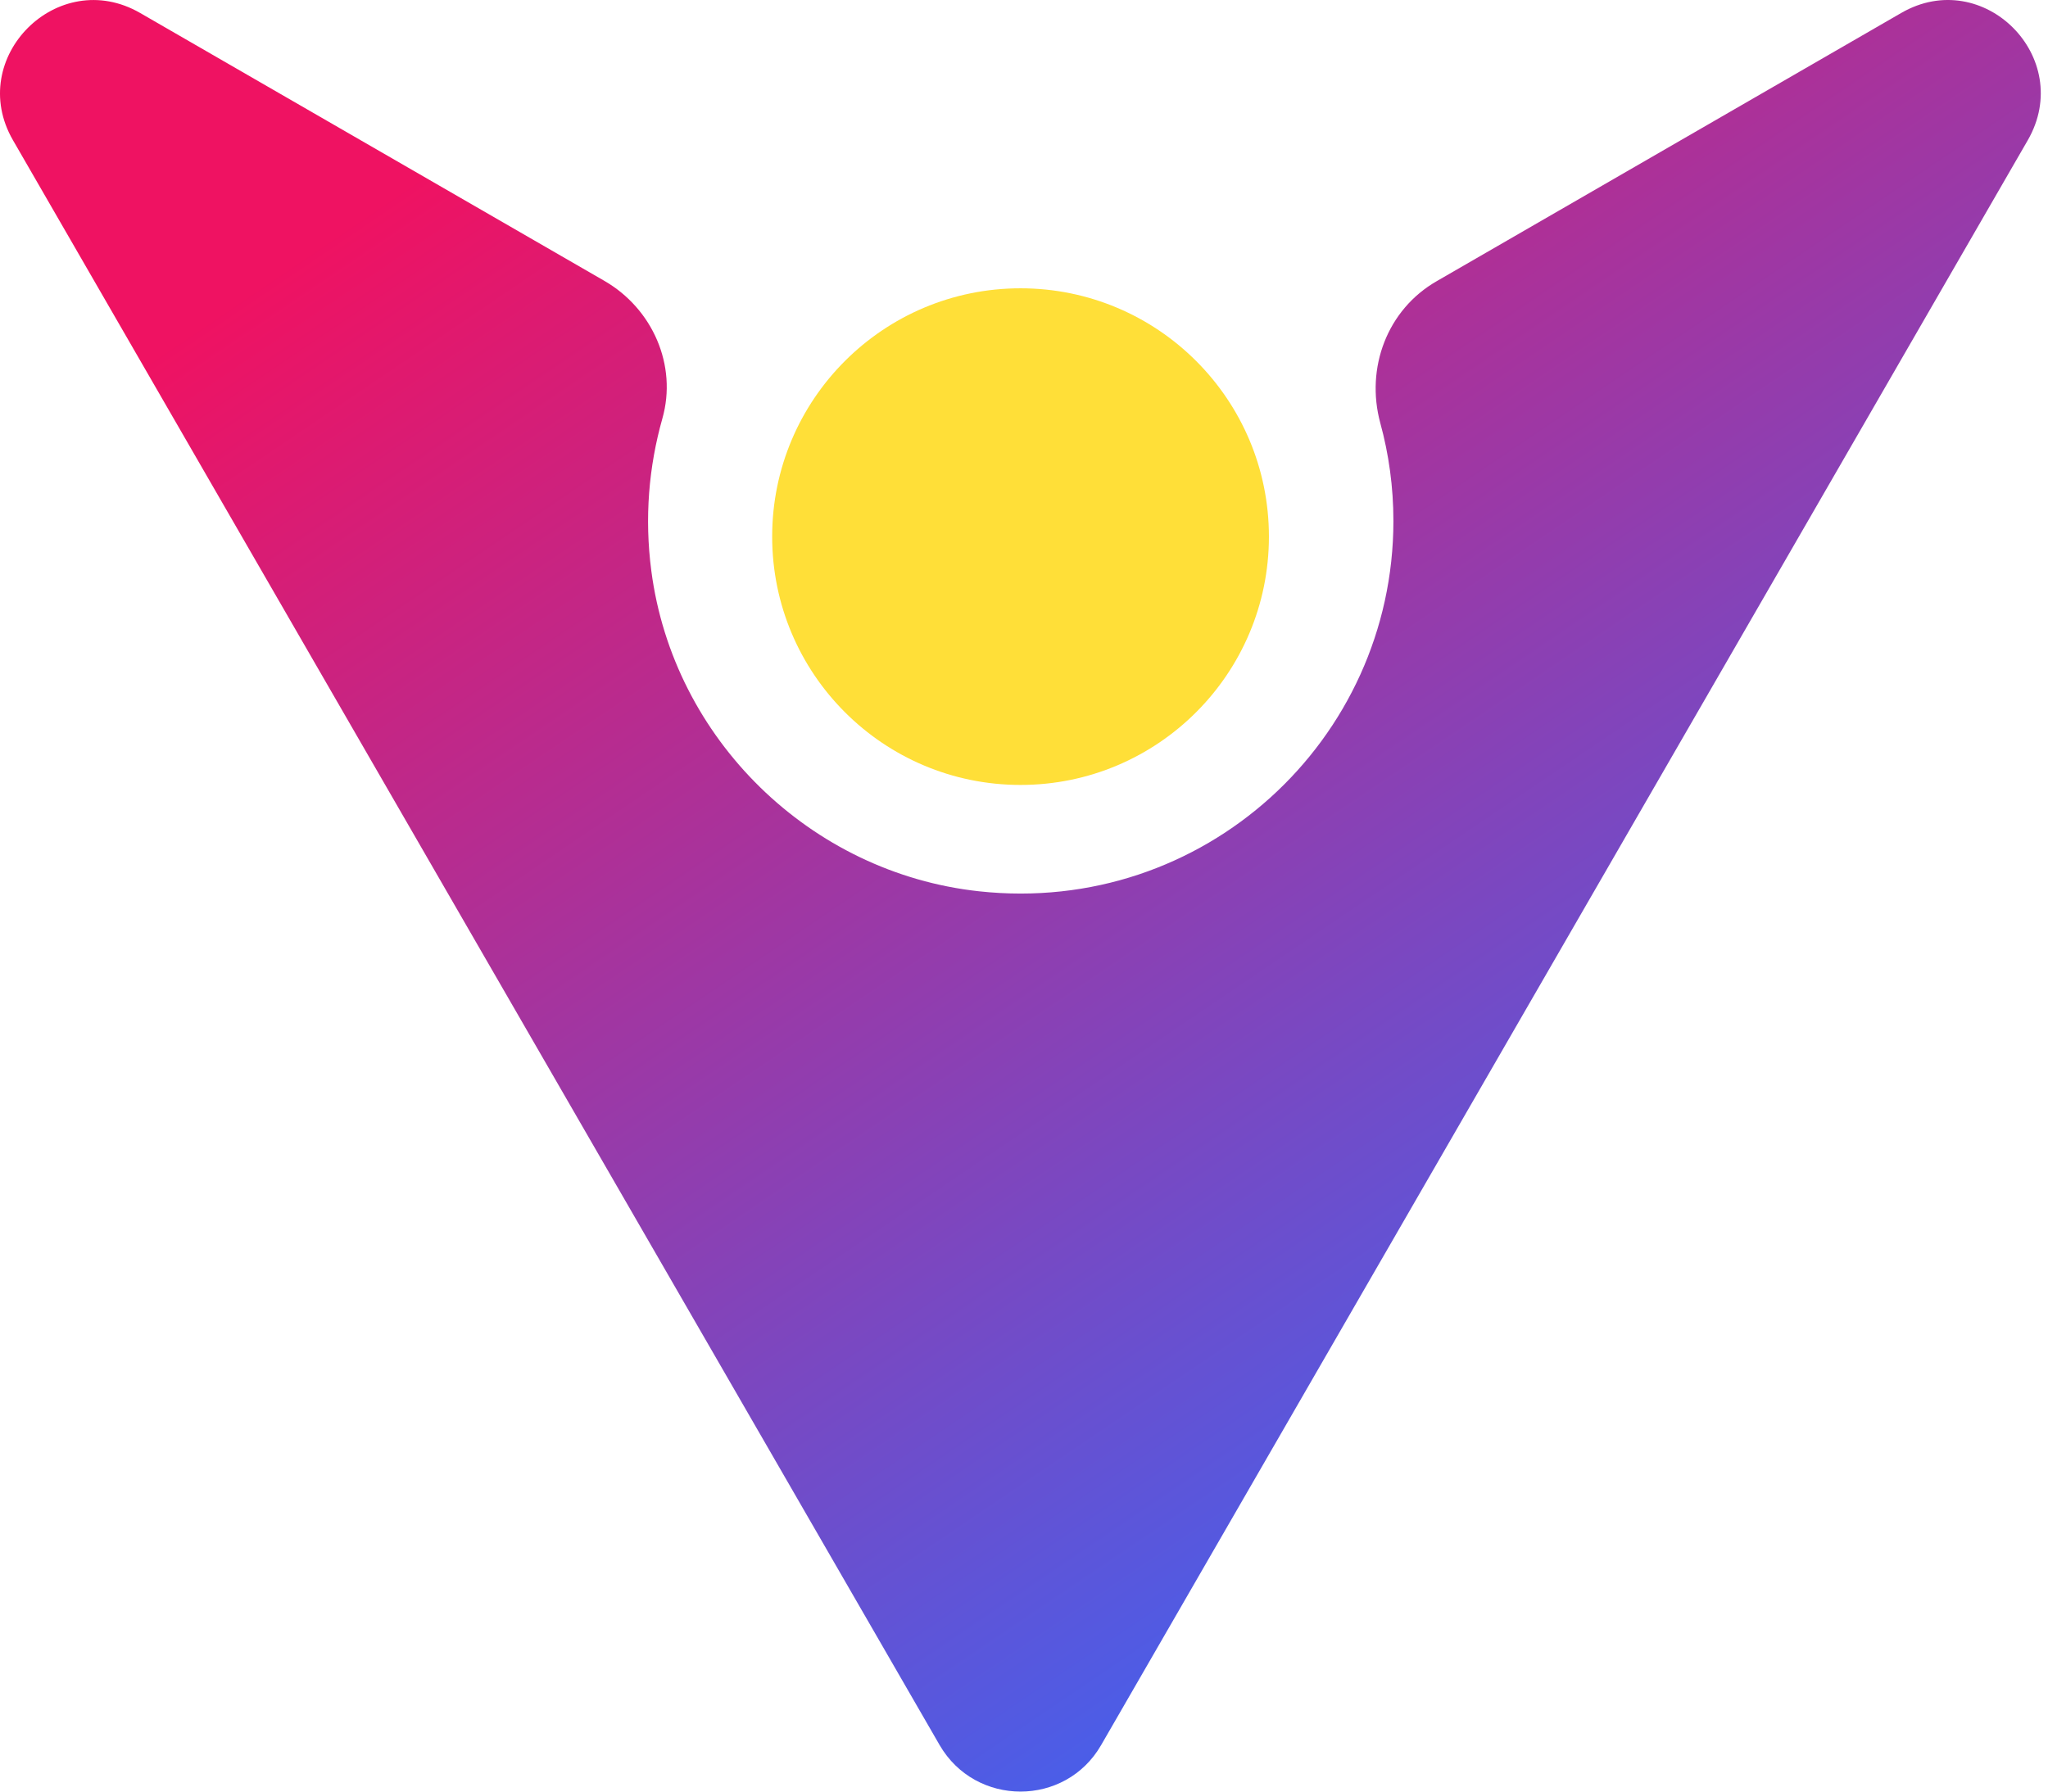
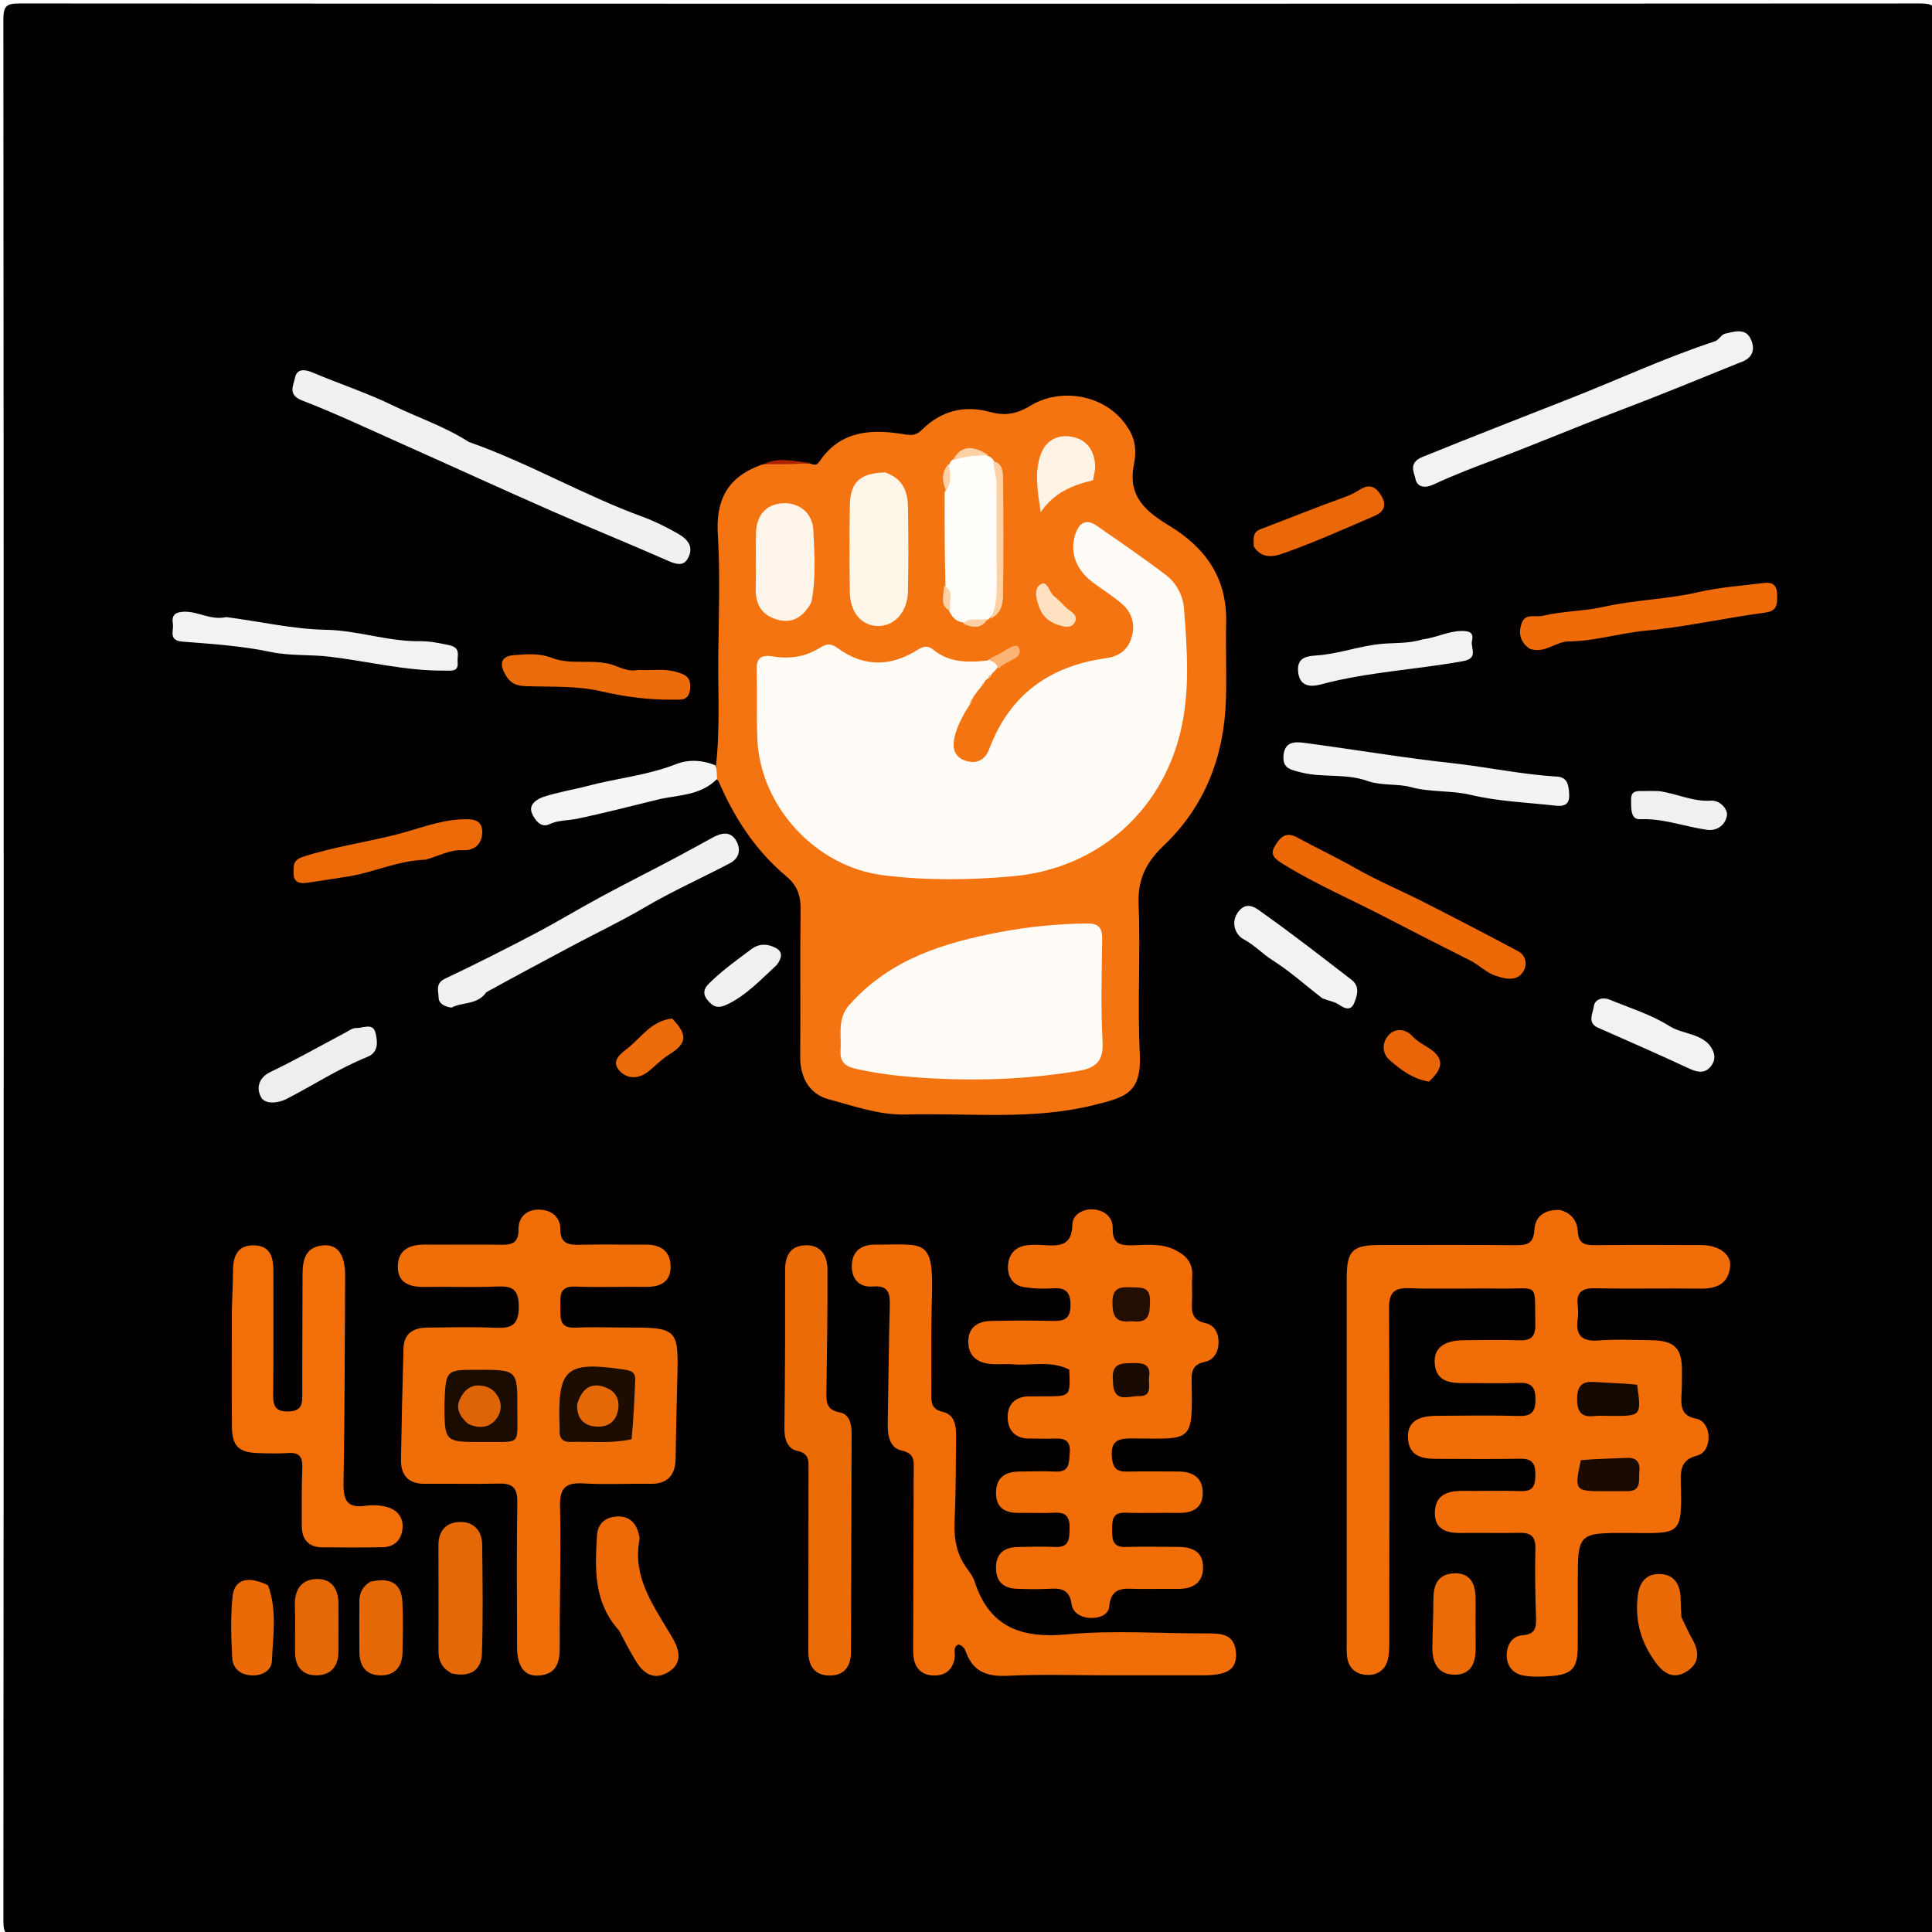
- <svg xmlns="http://www.w3.org/2000/svg" width="56" height="49" viewBox="0 0 56 49" fill="none">
-   <path d="M27.905 21.468C31.656 21.468 34.697 18.427 34.697 14.676C34.697 10.925 31.656 7.885 27.905 7.885C24.154 7.885 21.114 10.925 21.114 14.676C21.114 18.427 24.154 21.468 27.905 21.468Z" fill="#FFD600" fill-opacity="0.78" />
-   <path d="M55.447 3.835L30.108 47.73C29.132 49.423 26.679 49.423 25.694 47.73L0.355 3.835C-0.946 1.583 1.582 -0.946 3.834 0.356L16.525 7.681C17.843 8.441 18.527 9.993 18.11 11.453C17.743 12.754 17.618 14.156 17.81 15.616C18.41 20.213 22.157 23.876 26.77 24.377C32.911 25.044 38.101 20.247 38.101 14.248C38.101 13.322 37.976 12.421 37.742 11.569C37.333 10.059 37.934 8.466 39.285 7.69L51.984 0.356C54.228 -0.946 56.748 1.574 55.447 3.835Z" fill="url(#paint0_linear_106_6)" />
-   <defs>
-     <linearGradient id="paint0_linear_106_6" x1="13.349" y1="3.527" x2="40.465" y2="43.575" gradientUnits="userSpaceOnUse">
-       <stop stop-color="#EF1262" />
-       <stop offset="1" stop-color="#4361EE" />
-     </linearGradient>
-   </defs>
+ <svg xmlns="http://www.w3.org/2000/svg" version="1.1" id="Layer_1" x="0px" y="0px" width="100%" viewBox="0 0 512 512" enable-background="new 0 0 512 512" xml:space="preserve">
+   <path fill="#020100" opacity="1" stroke="none" d=" M283,513   C190.023,513 97.545,512.979 5.068,513.085   C1.793,513.089 0.895,512.633 0.897,509.07   C1.015,341.111 1.017,173.152 0.892,5.193   C0.889,1.432 1.853,0.914 5.305,0.916   C173.098,1.012 340.89,1.012 508.682,0.919   C512.102,0.917 513.114,1.386 513.111,5.18   C512.983,173.139 512.985,341.098 513.101,509.057   C513.104,512.595 512.245,513.093 508.944,513.088   C433.796,512.974 358.648,513 283,513  z" />
+   <path fill="#F47412" opacity="1" stroke="none" d=" M189.693,203.36   C190.881,193.238 190.248,183.416 190.358,173.606   C190.477,162.95 190.881,152.261 190.232,141.644   C189.675,132.537 192.734,126.474 201.676,123.209   C206.056,121.945 210.198,122.736 214.705,122.827   C216.355,123.646 216.81,122.807 217.425,121.932   C223.069,113.905 231.367,113.702 239.736,115.111   C241.962,115.486 242.986,115.201 244.299,113.908   C249.439,108.845 255.496,107.294 262.451,109.191   C266.234,110.223 269.329,109.792 273.051,107.529   C281.808,102.205 294.803,104.869 299.795,114.953   C301.125,117.639 301.008,120.64 300.476,123.292   C298.798,131.653 303.883,135.696 309.906,139.345   C319.541,145.183 325.223,153.287 324.943,164.993   C324.78,171.818 325.094,178.657 324.879,185.48   C324.406,200.479 319.311,213.708 308.355,224.127   C303.691,228.564 301.468,233.085 301.741,239.705   C302.281,252.843 301.4,266.043 302.058,279.169   C302.591,289.817 298.13,290.783 289.935,292.837   C273.485,296.961 256.744,294.885 240.132,295.36   C233.083,295.561 226.282,293.109 219.566,291.308   C214.543,289.961 212.008,285.576 212.063,279.95   C212.188,266.959 211.99,253.964 212.176,240.973   C212.228,237.345 211.216,234.605 208.465,232.305   C200.277,225.461 194.615,216.819 190.362,206.892   C189.058,205.923 189.017,204.845 189.693,203.36  z" />
+   <path fill="#F06D08" opacity="1" stroke="none" d=" M413.552,320.677   C416.683,321.609 417.998,323.767 418.136,326.381   C418.309,329.65 420.09,330.01 422.765,329.981   C432.096,329.88 441.429,329.921 450.761,329.954   C455.517,329.97 458.884,332.365 458.499,335.752   C457.982,340.297 454.832,341.553 450.623,341.501   C441.292,341.384 431.957,341.587 422.628,341.404   C419.116,341.335 417.702,342.569 418.111,346.034   C418.247,347.184 418.268,348.383 418.108,349.527   C417.501,353.866 419.162,355.571 423.651,355.233   C428.291,354.884 432.978,355.105 437.643,355.172   C443.788,355.261 445.768,357.288 445.737,363.304   C445.727,365.304 445.744,367.307 445.632,369.301   C445.459,372.402 445.318,375.186 449.531,375.972   C451.509,376.342 452.719,378.406 452.791,380.571   C452.868,382.902 451.921,385.21 449.672,385.782   C445.909,386.737 445.333,389.009 445.425,392.381   C445.828,407.281 445.453,406.303 431.557,406.252   C418.132,406.203 418.132,406.241 418.131,419.471   C418.131,425.137 418.17,430.803 418.117,436.468   C418.063,442.201 416.581,443.789 410.754,444.197   C408.442,444.358 406.055,444.442 403.791,444.05   C401.068,443.579 399.342,441.628 399.298,438.816   C399.255,436.077 400.643,433.575 403.432,433.368   C407.127,433.093 407.144,431.139 407.05,428.363   C406.846,422.371 406.757,416.367 406.89,410.374   C406.958,407.323 405.8,406.166 402.834,406.221   C397.67,406.317 392.502,406.19 387.337,406.255   C383.397,406.305 380.098,405.401 380.261,400.662   C380.417,396.116 383.66,395.064 387.592,395.104   C392.757,395.157 397.928,394.974 403.088,395.158   C406.411,395.277 406.87,393.57 406.889,390.831   C406.908,387.966 406.122,386.516 402.943,386.574   C395.447,386.712 387.946,386.62 380.447,386.606   C376.62,386.6 373.34,385.752 373.124,381.06   C372.944,377.13 375.344,375.254 380.636,375.207   C387.968,375.143 395.304,375.057 402.631,375.245   C405.983,375.331 406.911,374.014 406.915,370.843   C406.92,367.607 405.831,366.356 402.552,366.482   C397.56,366.672 392.555,366.516 387.556,366.53   C383.723,366.541 380.412,365.788 380.201,361.058   C380.032,357.27 382.66,355.247 387.78,355.175   C392.779,355.106 397.782,355.051 402.777,355.19   C405.772,355.273 406.93,354.152 406.876,351.107   C406.67,339.478 408.012,341.639 397.451,341.488   C389.454,341.373 381.446,341.67 373.457,341.383   C369.217,341.23 368.093,342.782 368.113,346.847   C368.254,375.842 368.192,404.839 368.177,433.835   C368.176,435.662 368.223,437.526 367.895,439.307   C367.338,442.332 365.295,444.003 362.243,443.864   C359.226,443.727 357.315,441.999 356.964,438.883   C356.835,437.729 356.896,436.552 356.895,435.386   C356.893,403.224 356.889,371.061 356.896,338.898   C356.898,331.342 358.355,329.93 365.979,329.935   C377.811,329.943 389.643,329.876 401.474,329.986   C404.502,330.014 406.424,329.765 406.632,325.895   C406.825,322.302 409.446,320.42 413.552,320.677  z" />
+   <path fill="#F06E08" opacity="1" stroke="none" d=" M164.976,351.801   C179.875,351.799 179.859,351.798 179.472,366.131   C179.288,372.959 179.164,379.788 179.037,386.617   C178.954,391.116 176.802,393.316 172.197,393.231   C166.366,393.125 160.515,393.48 154.704,393.128   C150.025,392.845 148.3,394.177 148.412,399.175   C148.692,411.663 148.284,424.165 148.332,436.661   C148.348,440.683 147.367,443.667 142.869,444.032   C139.049,444.342 137.051,441.747 137.035,436.554   C136.993,423.722 136.895,410.888 137.091,398.059   C137.149,394.283 135.816,393.061 132.186,393.163   C125.691,393.345 119.188,393.146 112.689,393.227   C108.248,393.283 106.202,391.022 106.268,386.798   C106.42,376.974 106.655,367.15 106.934,357.329   C107.048,353.318 109.624,351.85 113.252,351.82   C119.251,351.77 125.26,351.599 131.247,351.87   C135.492,352.063 137.498,351.232 137.48,346.235   C137.464,341.43 135.569,340.767 131.539,340.943   C125.219,341.219 118.875,340.931 112.545,341.046   C108.514,341.119 105.297,339.993 105.429,335.434   C105.557,331.039 108.776,329.786 112.758,329.824   C119.423,329.887 126.092,329.737 132.755,329.878   C135.735,329.941 137.45,329.362 137.407,325.838   C137.366,322.486 139.625,320.514 142.847,320.559   C145.946,320.602 148.487,322.34 148.5,325.725   C148.515,329.575 150.554,329.952 153.615,329.876   C159.445,329.731 165.28,329.867 171.113,329.831   C175.062,329.807 177.689,331.544 177.722,335.602   C177.756,339.889 174.834,341.099 170.967,341.039   C164.802,340.943 158.628,341.199 152.472,340.956   C148.301,340.791 148.43,343.291 148.519,346.119   C148.607,348.905 147.861,352.064 152.487,351.836   C156.477,351.639 160.484,351.799 164.976,351.801  z" />
+   <path fill="#F06D08" opacity="1" stroke="none" d=" M283.361,362.968   C278.417,360.452 273.387,361.982 268.48,361.556   C266.496,361.383 264.473,361.644 262.489,361.467   C258.843,361.142 256.53,359.206 256.609,355.379   C256.686,351.645 259.233,350.147 262.596,350.068   C268.09,349.94 273.591,349.93 279.085,350.061   C282.074,350.132 283.672,349.471 283.695,345.957   C283.718,342.398 282.424,341.195 279.008,341.418   C276.532,341.579 273.991,341.518 271.543,341.139   C268.443,340.659 266.973,338.405 267.139,335.403   C267.303,332.437 268.989,330.438 272.059,330.025   C273.533,329.827 275.058,329.864 276.549,329.961   C280.569,330.221 284.074,330.325 284.191,324.556   C284.247,321.846 286.964,320.341 289.686,320.502   C292.63,320.677 294.95,322.466 294.88,325.554   C294.789,329.648 296.859,330.098 300.178,330.009   C303.95,329.907 307.77,329.43 311.445,331.265   C314.477,332.78 316.162,334.752 315.939,338.246   C315.802,340.403 316.021,342.582 315.892,344.739   C315.722,347.591 315.859,349.893 319.485,350.652   C321.729,351.123 322.912,353.123 322.932,355.593   C322.954,358.26 321.71,360.411 319.265,360.918   C315.873,361.621 315.73,363.675 315.788,366.372   C316.133,382.419 315.805,381.312 300.727,381.198   C296.978,381.17 294.156,381.228 294.671,386.322   C294.962,389.194 296.07,390.045 298.707,389.986   C303.202,389.887 307.701,389.971 312.199,389.963   C316.102,389.956 318.802,391.581 318.742,395.743   C318.684,399.751 315.96,401.007 312.275,400.939   C307.613,400.852 302.943,401.058 298.286,400.882   C294.744,400.749 294.741,402.888 294.735,405.414   C294.728,407.961 294.811,410.076 298.302,409.966   C302.961,409.819 307.628,409.932 312.292,409.95   C315.838,409.963 318.723,411.087 318.82,415.155   C318.918,419.307 316.324,421.039 312.408,421.067   C308.911,421.093 305.412,421.06 301.915,421.084   C298.371,421.109 294.446,420.064 293.94,425.826   C293.747,428.015 291.096,428.933 288.745,428.764   C286.384,428.594 284.291,427.404 283.972,425.063   C283.443,421.178 281.132,420.847 278.012,421.041   C275.192,421.217 272.35,421.129 269.52,421.047   C265.946,420.943 263.934,419.144 263.947,415.451   C263.96,411.712 266.095,410.054 269.629,409.979   C272.959,409.908 276.298,409.8 279.62,409.967   C283.388,410.156 283.378,407.828 283.454,405.108   C283.534,402.227 282.72,400.71 279.533,400.886   C276.378,401.06 273.205,400.879 270.041,400.924   C266.286,400.977 263.869,399.553 263.954,395.444   C264.038,391.396 266.553,389.989 270.213,389.971   C273.378,389.956 276.549,389.831 279.706,389.985   C283.55,390.173 283.281,387.602 283.498,385.028   C283.744,382.115 282.498,381.115 279.761,381.234   C277.434,381.335 275.098,381.217 272.766,381.231   C269.028,381.253 267.1,379.033 267.039,375.678   C266.976,372.265 268.959,370.101 272.661,370.058   C274.159,370.04 275.659,370.047 277.158,370.044   C283.668,370.033 283.668,370.034 283.361,362.968  z" />
+   <path fill="#F06D08" opacity="1" stroke="none" d=" M294,443.977   C284.677,443.98 275.838,443.664 267.037,444.105   C261.688,444.373 257.925,443.093 256.007,437.857   C255.669,436.934 255.154,436.052 253.963,435.813   C252.403,436.605 253.21,438.124 253.018,439.306   C252.508,442.445 250.609,444.045 247.567,444.029   C244.529,444.013 242.565,442.359 242.118,439.268   C241.929,437.96 241.998,436.611 242.002,435.28   C242.04,420.132 242.084,404.984 242.139,389.836   C242.147,387.383 242.593,385.196 238.904,384.403   C235.883,383.754 235.199,380.534 235.256,377.487   C235.453,367.01 235.523,356.529 235.801,346.054   C235.889,342.752 235.488,340.594 231.323,340.932   C227.672,341.228 225.673,338.928 225.737,335.404   C225.801,331.906 227.881,329.958 231.484,329.85   C231.65,329.845 231.817,329.839 231.983,329.84   C245.07,329.888 247.458,327.925 246.967,343.887   C246.706,352.369 246.891,360.865 246.802,369.354   C246.778,371.666 246.864,373.474 249.799,374.144   C253.006,374.875 253.384,377.786 253.364,380.541   C253.309,388.027 253.325,395.519 252.981,402.994   C252.766,407.652 253.451,411.886 256.271,415.688   C257.059,416.75 257.885,417.884 258.284,419.118   C262.227,431.303 270.712,434.259 282.833,433.121   C294.88,431.991 307.115,432.883 319.268,432.87   C323.225,432.865 327.326,432.685 327.554,438.259   C327.722,442.382 325.271,443.963 318.971,443.973   C310.814,443.987 302.657,443.977 294,443.977  z" />
+   <path fill="#F16E08" opacity="1" stroke="none" d=" M61.445,347.071   C61.553,343.255 61.731,339.928 61.75,336.6   C61.773,332.739 63.104,329.878 67.415,330.035   C71.891,330.197 72.467,333.521 72.455,337.155   C72.419,347.985 72.528,358.817 72.393,369.646   C72.353,372.775 73.14,374.182 76.582,374.042   C79.63,373.918 80.112,372.456 80.105,369.922   C80.074,359.259 80.18,348.596 80.177,337.932   C80.176,333.941 80.852,330.411 85.72,330.029   C89.573,329.727 91.493,332.6 91.46,338.179   C91.352,356.504 91.361,374.831 91.042,393.153   C90.964,397.618 92.066,399.733 96.845,399.048   C98.623,398.793 100.561,398.865 102.3,399.296   C105.184,400.013 106.973,402.037 106.664,405.128   C106.363,408.148 104.489,409.983 101.358,410.036   C96.027,410.125 90.694,410.112 85.363,410.057   C81.628,410.019 79.976,407.842 79.969,404.298   C79.959,399.134 79.933,393.965 80.114,388.805   C80.213,385.998 79.204,384.875 76.362,385.068   C73.709,385.248 71.031,385.171 68.368,385.083   C63.249,384.913 61.5,383.216 61.459,378.051   C61.38,367.888 61.441,357.723 61.445,347.071  z" />
+   <path fill="#EB6B07" opacity="1" stroke="none" d=" M208.055,356.001   C208.057,349.18 208.066,342.859 208.06,336.538   C208.056,332.939 209.358,330.202 213.308,330.019   C217.578,329.821 219.266,332.754 219.283,336.446   C219.334,347.252 219.159,358.06 219.004,368.866   C218.966,371.512 218.992,373.638 222.477,374.279   C225.147,374.77 225.687,377.388 225.682,379.848   C225.643,399.142 225.585,418.436 225.525,437.73   C225.514,441.416 223.904,443.983 220.019,444.034   C215.889,444.087 214.205,441.513 214.215,437.545   C214.253,421.576 214.245,405.608 214.265,389.64   C214.268,387.331 214.656,385.221 211.248,384.482   C208.586,383.904 207.833,381.192 207.874,378.452   C207.983,371.135 208.001,363.818 208.055,356.001  z" />
+   <path fill="#F1F1F1" opacity="1" stroke="none" d=" M124.23,117.114   C140.281,122.769 154.697,131.275 170.349,136.969   C173.256,138.027 176.496,139.63 179.444,141.294   C182.371,142.947 183.711,144.775 182.537,147.496   C181.195,150.604 178.697,149.345 176.248,148.269   C166.231,143.87 156.085,139.765 146.071,135.359   C132.843,129.539 119.705,123.514 106.508,117.625   C97.727,113.706 89.019,109.587 80.058,106.13   C76.152,104.624 77.793,102.096 78.173,100.139   C78.65,97.689 80.674,97.802 82.841,98.719   C89.902,101.709 97.315,104.141 104.095,107.441   C110.657,110.634 117.702,112.94 124.23,117.114  z" />
+   <path fill="#F2F2F2" opacity="1" stroke="none" d=" M461.01,96.111   C450.103,100.529 439.568,104.878 428.911,108.901   C418.052,113 407.373,117.556 396.504,121.643   C390.972,123.723 385.329,125.85 379.926,128.388   C377.693,129.436 375.583,129.162 375.128,126.96   C374.748,125.124 373.117,122.645 377.08,121.043   C389.959,115.839 402.883,110.77 415.818,105.708   C428.711,100.662 441.273,94.769 454.468,90.456   C455.486,90.123 456.175,88.648 457.177,88.426   C459.513,87.908 462.46,86.881 463.863,89.642   C465.149,92.172 464.87,94.909 461.01,96.111  z" />
+   <path fill="#F1F1F1" opacity="1" stroke="none" d=" M128.881,262.946   C126.503,266.389 122.576,265.483 119.71,267.001   C119.559,267.081 116.251,266.611 116.238,264.412   C116.227,262.622 115.278,260.619 117.953,259.351   C125.92,255.576 133.796,251.597 141.604,247.501   C147.582,244.365 153.364,240.856 159.306,237.648   C165.62,234.239 172.032,231.011 178.378,227.661   C181.948,225.778 185.469,223.801 189.019,221.88   C191.267,220.664 193.626,220.251 195.089,222.778   C196.394,225.035 195.963,227.435 193.463,228.747   C185.933,232.698 178.136,236.182 170.817,240.486   C164.519,244.19 157.941,247.294 151.523,250.73   C144.072,254.72 136.606,258.683 128.881,262.946  z" />
+   <path fill="#ED6908" opacity="1" stroke="none" d=" M390.036,254.74   C382.216,250.832 374.757,247.029 367.33,243.165   C358.224,238.427 348.77,234.378 339.999,228.965   C337.964,227.709 336.482,226.567 337.744,224.427   C338.936,222.405 340.414,220.099 343.701,221.902   C348.72,224.653 353.914,227.055 358.901,229.907   C364.917,233.347 371.355,236.042 377.545,239.19   C385.832,243.404 394.088,247.683 402.287,252.066   C404.633,253.32 404.769,255.933 403.534,257.687   C401.715,260.268 398.603,259.321 396.223,258.529   C394.108,257.826 392.336,256.095 390.036,254.74  z" />
+   <path fill="#F3F3F3" opacity="1" stroke="none" d=" M362.764,207.089   C356.754,204.843 350.703,206.179 344.955,204.732   C341.993,203.986 339.785,203.677 340.163,200.05   C340.546,196.376 343.388,196.56 345.787,196.88   C358.847,198.62 371.827,200.823 384.952,202.258   C394.134,203.262 403.259,205.252 412.555,205.797   C415.415,205.965 415.701,208.022 415.848,210.405   C416.034,213.415 414.331,213.747 412.119,213.498   C404.652,212.658 397.041,212.384 389.779,210.657   C384.476,209.396 379.098,210.028 373.815,208.576   C370.5,207.665 366.67,208.264 362.764,207.089  z" />
+   <path fill="#F2F2F2" opacity="1" stroke="none" d=" M59.967,163.531   C69.089,164.73 77.724,166.74 86.395,166.902   C94.851,167.06 102.813,170.031 111.202,169.923   C113.841,169.889 116.36,170.408 118.96,170.959   C122.287,171.664 121.095,173.745 121.275,175.456   C121.557,178.136 119.562,177.702 117.932,177.721   C107.589,177.843 97.574,175.257 87.394,174.036   C82.18,173.411 76.957,173.874 71.672,172.763   C64.043,171.158 56.159,170.647 48.356,170.035   C44.521,169.734 46.099,167.149 45.813,165.346   C45.46,163.119 46.261,162.194 48.801,162.11   C52.496,161.987 55.765,164.443 59.967,163.531  z" />
+   <path fill="#EF6B0A" opacity="1" stroke="none" d=" M405.409,171.951   C402.75,170.098 402.384,167.714 403.246,165.208   C404.216,162.394 406.847,163.656 408.816,163.193   C414.206,161.923 419.75,162.004 425.195,160.779   C433.314,158.953 441.82,158.833 449.924,156.959   C455.731,155.615 461.548,155.242 467.372,154.506   C470.341,154.131 471.021,155.588 470.978,158.29   C470.938,160.81 470.567,161.985 467.553,162.382   C457.043,163.768 446.644,166.165 436.107,167.138   C429.213,167.775 422.583,169.926 415.655,169.988   C412.243,170.018 409.508,173.273 405.409,171.951  z" />
+   <path fill="#EC6B08" opacity="1" stroke="none" d=" M164.036,432.077   C157.255,424.547 157.676,415.723 158.218,406.904   C158.41,403.776 160.378,402.099 163.398,401.892   C166.469,401.682 168.404,403.305 169.208,406.248   C169.38,406.88 169.558,407.59 169.443,408.211   C167.702,417.58 172.678,424.788 177.093,432.18   C177.603,433.035 178.15,433.872 178.607,434.754   C180.217,437.856 180.613,440.892 177.227,443.046   C173.666,445.312 170.834,443.817 168.795,440.648   C167.096,438.006 165.696,435.172 164.036,432.077  z" />
+   <path fill="#E56807" opacity="1" stroke="none" d=" M119.717,443.488   C117.073,442.065 116.195,440.061 116.2,437.531   C116.217,428.218 116.237,418.906 116.192,409.593   C116.173,405.738 118.163,403.448 121.802,403.339   C125.484,403.229 127.726,405.601 127.775,409.304   C127.901,418.947 128.033,428.6 127.712,438.235   C127.562,442.714 124.524,444.528 119.717,443.488  z" />
+   <path fill="#ED6A09" opacity="1" stroke="none" d=" M112.788,227.823   C105.236,228.072 98.78,231.331 91.829,232.347   C88.276,232.867 84.738,233.491 81.18,233.963   C79.35,234.206 77.816,233.79 77.812,231.451   C77.81,229.496 77.504,227.961 80.364,227.037   C88.451,224.425 96.836,223.237 105.026,221.164   C110.802,219.702 116.388,217.353 122.448,217.128   C125.028,217.032 127.874,217.013 127.802,220.598   C127.741,223.625 125.798,225.463 122.664,225.308   C119.2,225.136 116.327,226.844 112.788,227.823  z" />
+   <path fill="#EC6B0A" opacity="1" stroke="none" d=" M169.12,177.536   C172.72,177.737 175.873,177.137 178.992,178.005   C181.354,178.663 183.218,179.224 182.892,182.502   C182.551,185.935 180.325,185.376 178.246,185.404   C171.803,185.488 165.559,184.647 159.206,183.178   C152.864,181.71 146.078,182.072 139.48,181.847   C136.772,181.754 135.182,181.174 133.721,178.406   C131.865,174.886 133.958,173.787 136.109,173.629   C139.461,173.382 142.826,173.024 146.342,174.376   C151.091,176.202 156.446,174.713 161.515,175.948   C163.84,176.514 166.044,178.149 169.12,177.536  z" />
+   <path fill="#F5F5F5" opacity="1" stroke="none" d=" M189.606,202.835   C189.984,204.046 189.992,205.053 190.015,206.438   C185.581,210.969 179.493,210.629 174.202,211.923   C167.178,213.641 160.14,215.476 153.039,216.96   C150.528,217.485 147.961,217.303 145.451,218.475   C143.253,219.502 141.597,217.077 140.947,215.468   C140.024,213.185 142.34,211.737 144.032,211.178   C147.855,209.915 151.887,209.303 155.792,208.268   C163.534,206.216 171.573,205.49 179.133,202.513   C182.235,201.291 185.883,201.288 189.606,202.835  z" />
+   <path fill="#F2F2F2" opacity="1" stroke="none" d=" M377.038,169.437   C380.774,168.961 383.862,167.222 387.394,167.212   C389.64,167.206 390.568,167.787 390.093,169.828   C389.661,171.687 391.921,174.441 387.8,175.194   C375.253,177.486 362.432,178.058 350.042,181.379   C347.622,182.028 344.509,182.137 344.043,178.239   C343.608,174.603 345.657,173.898 348.835,173.701   C354.804,173.332 360.447,171.077 366.517,170.596   C369.862,170.33 373.383,170.557 377.038,169.437  z" />
+   <path fill="#F2F2F2" opacity="1" stroke="none" d=" M350.473,264.585   C345.878,261.051 341.821,257.373 337.26,254.494   C334.554,252.786 332.417,250.41 329.495,248.863   C327.483,247.797 325.924,244.416 328.257,241.51   C330.628,238.557 333.152,240.884 334.778,242.039   C342.744,247.695 350.459,253.706 358.199,259.675   C360.416,261.384 359.704,263.826 358.856,265.838   C357.991,267.889 356.482,267.386 354.849,266.25   C353.709,265.457 352.162,265.248 350.473,264.585  z" />
+   <path fill="#EA6A07" opacity="1" stroke="none" d=" M445.587,428.557   C446.663,430.89 447.612,432.829 448.646,434.72   C450.413,437.952 450.277,440.868 446.993,442.957   C443.613,445.107 441.035,443.601 438.894,440.742   C434.945,435.468 433.234,429.643 434.009,423.019   C434.418,419.523 436.004,417.222 439.506,417.134   C443.304,417.039 445.163,419.458 445.363,423.157   C445.453,424.817 445.456,426.48 445.587,428.557  z" />
+   <path fill="#EB6809" opacity="1" stroke="none" d=" M332.258,144.816   C332.237,142.778 331.878,141.066 334.008,140.258   C341.569,137.388 349.068,134.349 356.676,131.614   C358.114,131.097 359.293,130.432 360.551,129.646   C363.048,128.089 364.797,129.133 366.183,131.587   C367.622,134.135 366.496,135.745 364.394,136.659   C356.468,140.104 348.552,143.615 340.427,146.53   C338,147.401 334.538,148.444 332.258,144.816  z" />
+   <path fill="#EB6B07" opacity="1" stroke="none" d=" M391.051,423.388   C391.055,428.147 391.02,432.451 391.064,436.753   C391.105,440.727 389.793,443.907 385.347,443.813   C381.028,443.722 379.539,440.568 379.592,436.615   C379.65,432.316 379.857,428.017 379.869,423.718   C379.879,420.171 380.948,417.348 384.869,416.98   C388.99,416.593 390.947,418.912 391.051,423.388  z" />
+   <path fill="#EEEEEE" opacity="1" stroke="none" d=" M90.938,273.964   C92.308,273.287 93.358,272.392 94.369,272.435   C96.129,272.51 98.788,270.981 99.477,273.61   C100.062,275.844 100.456,278.838 97.391,280.074   C89.818,283.129 83.012,287.61 75.792,291.307   C73.97,292.24 70.379,292.811 69.23,290.845   C67.959,288.671 68.277,285.71 71.666,284.086   C78.087,281.01 84.3,277.499 90.938,273.964  z" />
+   <path fill="#F2F2F2" opacity="1" stroke="none" d=" M452.595,276.454   C454.715,278.774 454.886,281.079 453.058,282.965   C451.364,284.712 449.306,283.96 447.199,282.978   C439.355,279.319 431.423,275.849 423.501,272.36   C420.541,271.056 422.136,268.581 422.341,266.856   C422.589,264.768 424.669,264.146 426.619,264.943   C431.956,267.125 437.591,268.882 442.411,271.914   C445.619,273.931 449.511,273.694 452.595,276.454  z" />
+   <path fill="#E56807" opacity="1" stroke="none" d=" M98.143,419.178   C103.59,417.915 106.387,419.68 106.636,424.529   C106.866,428.992 106.771,433.477 106.672,437.949   C106.59,441.638 104.693,444.018 100.888,444   C97.05,443.982 95.28,441.547 95.238,437.85   C95.188,433.376 95.226,428.901 95.238,424.427   C95.244,422.314 95.92,420.525 98.143,419.178  z" />
+   <path fill="#E56807" opacity="1" stroke="none" d=" M89.691,425.454   C89.69,429.875 89.704,433.852 89.679,437.828   C89.655,441.598 87.671,443.911 83.987,443.983   C80.26,444.056 78.243,441.77 78.197,437.988   C78.148,433.846 78.286,429.7 78.145,425.563   C78.004,421.403 79.766,418.533 83.927,418.451   C87.834,418.373 89.819,421.013 89.691,425.454  z" />
+   <path fill="#EA6A07" opacity="1" stroke="none" d=" M71.038,420.127   C73.491,426.873 72.319,433.51 72.072,440.063   C71.977,442.613 69.713,443.993 67.098,444.006   C64.039,444.021 61.732,442.401 61.555,439.406   C61.234,433.962 61.084,428.443 61.64,423.035   C62.104,418.522 65.753,417.492 71.038,420.127  z" />
+   <path fill="#F0F0F0" opacity="1" stroke="none" d=" M439.601,209.643   C444.485,210.316 448.64,212.497 453.313,212.182   C455.928,212.006 457.845,214.483 457.664,216.012   C457.402,218.227 455.4,220.33 452.351,219.903   C446.442,219.076 440.815,216.837 434.637,217.106   C432.06,217.218 432.283,214.098 432.253,211.922   C432.218,209.247 434.109,209.694 435.701,209.633   C436.858,209.589 438.019,209.625 439.601,209.643  z" />
+   <path fill="#F1F1F1" opacity="1" stroke="none" d=" M205.839,255.736   C201.61,259.627 197.914,263.642 192.859,266.121   C190.34,267.356 189.058,266.933 187.487,265.025   C185.421,262.517 187.707,260.816 188.9,259.682   C192.065,256.677 195.673,254.127 199.18,251.497   C201.218,249.97 203.58,250.096 205.659,251.254   C207.502,252.281 207.233,253.901 205.839,255.736  z" />
+   <path fill="#EC6B0A" opacity="1" stroke="none" d=" M178.126,269.921   C182.295,274.276 182.113,276.498 177.33,279.463   C175.332,280.702 173.789,282.365 172.017,283.803   C169.684,285.698 166.743,286.258 164.411,284.002   C161.699,281.378 164.265,279.412 166.114,277.985   C169.867,275.088 172.502,270.533 178.126,269.921  z" />
+   <path fill="#EA6408" opacity="1" stroke="none" d=" M378.681,286.638   C374.349,285.941 371.241,283.504 368.325,280.998   C366.191,279.164 366.204,276.251 368.031,274.283   C369.755,272.426 372.43,272.602 374.199,274.506   C375.485,275.89 377.036,276.708 378.526,277.663   C382.59,280.267 382.783,282.863 378.681,286.638  z" />
+   <path fill="#AC2200" opacity="1" stroke="none" d=" M214.914,122.688   C211.043,123.064 206.981,123.039 202.452,123.027   C206.126,121.013 210.461,122.266 214.914,122.688  z" />
+   <path fill="#FFFCF8" opacity="1" stroke="none" d=" M257.029,186.666   C255.19,189.538 253.662,192.319 252.942,195.426   C252.313,198.135 252.881,200.578 255.758,201.562   C258.7,202.568 261.051,201.497 262.168,198.499   C267.534,184.094 278.195,176.497 293.111,174.43   C296.435,173.969 298.737,172.374 299.78,169.245   C300.938,165.771 300.153,162.522 297.435,160.124   C294.951,157.932 292.059,156.211 289.418,154.19   C285.022,150.827 283.433,146.118 285.002,141.508   C286.024,138.503 287.844,137.382 290.651,139.33   C296.799,143.597 302.982,147.829 308.935,152.358   C311.784,154.525 313.51,157.812 313.783,161.398   C314.618,172.36 315.424,183.445 312.775,194.205   C307.523,215.545 290.458,230.202 268.512,232.208   C257.087,233.252 245.563,233.373 234.114,231.956   C216.233,229.743 201.429,213.736 200.699,195.753   C200.456,189.767 200.711,183.762 200.512,177.773   C200.399,174.378 201.654,173.41 204.95,173.973   C209.335,174.723 213.6,174.023 217.426,171.589   C219.026,170.571 220.332,170.524 221.943,171.716   C228.928,176.882 236.131,176.697 243.31,172.135   C244.808,171.183 245.987,171.077 247.346,172.188   C251.422,175.52 256.197,175.644 261.557,175.068   C263.563,174.076 264.247,174.828 264.448,176.764   C263.917,177.578 263.487,177.946 262.878,178.532   C262.634,178.996 262.569,179.242 262.15,179.625   C261.523,179.947 261.282,180.166 260.935,180.622   C260.739,181.158 260.586,181.44 260.141,181.812   C259.341,182.754 258.739,183.554 258.001,184.623   C257.566,185.403 257.505,185.997 257.029,186.666  z" />
+   <path fill="#FFFCF7" opacity="1" stroke="none" d=" M225.552,265.797   C236.253,254.064 250.198,249.857 264.702,247.073   C272.36,245.603 280.146,244.831 287.987,244.728   C291.018,244.688 292.127,245.721 292.09,248.742   C291.978,257.884 291.698,267.047 292.194,276.164   C292.484,281.503 290.113,283.097 285.525,283.851   C271.842,286.1 258.113,286.537 244.301,285.613   C238.324,285.213 232.41,284.535 226.559,283.186   C223.815,282.554 222.563,281.199 222.755,278.359   C223.04,274.14 221.709,269.607 225.552,265.797  z" />
+   <path fill="#FFF6EA" opacity="1" stroke="none" d=" M234.543,125.195   C239.238,126.761 240.562,130.24 240.623,134.313   C240.737,141.807 240.779,149.307 240.613,156.799   C240.493,162.221 236.969,166.01 232.612,165.901   C228.291,165.793 225.302,162.33 225.214,156.896   C225.091,149.236 225.079,141.57 225.219,133.911   C225.33,127.781 227.899,125.397 234.543,125.195  z" />
+   <path fill="#FFFEFB" opacity="1" stroke="none" d=" M261.67,120.742   C262.37,121.044 262.641,121.204 263.022,121.611   C264.56,123.751 265.043,125.911 265.025,128.316   C264.957,137.551 264.977,146.787 265.01,156.022   C265.02,158.743 264.64,161.283 262.369,163.707   C262.058,164.063 262.001,164.001 262.029,164.031   C260.113,165.317 257.924,164.926 255.402,164.989   C253.63,164.802 252.737,163.949 251.875,162.573   C250.47,160.184 251.398,157.743 250.551,155.199   C250.355,146.919 250.313,138.989 250.333,130.605   C251.558,128.03 250.508,125.573 251.578,123.066   C251.737,122.718 251.868,122.365 251.983,122.215   C254.869,119.82 257.956,119.479 261.67,120.742  z" />
+   <path fill="#FFF5EA" opacity="1" stroke="none" d=" M215.02,159.626   C212.846,163.547 209.973,165.399 205.815,164.154   C201.722,162.928 200.152,159.981 200.276,155.795   C200.419,150.983 200.227,146.161 200.341,141.348   C200.456,136.466 203.04,133.657 207.417,133.363   C211.615,133.08 215.337,135.892 215.538,140.398   C215.819,146.667 216.321,152.99 215.02,159.626  z" />
+   <path fill="#FFF3E5" opacity="1" stroke="none" d=" M289.642,127.285   C284.019,128.62 279.244,130.633 275.813,135.746   C275.013,130.413 274.028,125.225 275.867,120.268   C277.098,116.946 280.076,115.05 283.887,115.715   C287.862,116.41 289.865,119.101 290.204,123.004   C290.316,124.301 290.007,125.634 289.642,127.285  z" />
+   <path fill="#FDD0A5" opacity="1" stroke="none" d=" M262.42,164.008   C264.317,160.558 264.151,156.628 264.125,152.694   C264.072,144.452 264.159,136.209 264.06,127.968   C264.039,126.195 263.474,124.43 263.164,122.229   C265.528,122.608 265.816,124.724 265.834,126.663   C265.931,137.118 265.962,147.576 265.813,158.03   C265.781,160.299 265.173,162.69 262.42,164.008  z" />
+   <path fill="#FEE1C1" opacity="1" stroke="none" d=" M282.899,161.36   C284.48,162.462 285.834,163.426 284.685,165.156   C283.824,166.453 282.315,166.142 281.039,165.806   C278.509,165.14 276.453,163.642 275.511,161.221   C274.696,159.126 273.753,156.116 275.758,154.85   C277.621,153.675 278.017,157.018 279.377,158.044   C280.556,158.934 281.543,160.078 282.899,161.36  z" />
+   <path fill="#FBB474" opacity="1" stroke="none" d=" M264.677,177.151   C264.104,176.285 263.843,175.377 262.341,175.126   C262.383,174.682 262.704,174.191 263.135,174.059   C265.59,173.308 269.119,169.889 269.967,171.595   C271.475,174.632 266.57,174.992 264.677,177.151  z" />
+   <path fill="#FDD0A5" opacity="1" stroke="none" d=" M261.905,120.598   C258.957,120.821 255.847,120.672 252.505,122.039   C254.629,117.816 258.001,118.036 261.905,120.598  z" />
+   <path fill="#FDD0A5" opacity="1" stroke="none" d=" M251.391,122.895   C251.787,125.11 252.44,127.561 250.723,129.982   C249.641,127.702 249.387,125.299 251.391,122.895  z" />
+   <path fill="#FDD0A5" opacity="1" stroke="none" d=" M250.214,155.245   C252.984,156.571 251.401,159.233 251.808,161.859   C248.931,160.647 250.106,157.984 250.214,155.245  z" />
+   <path fill="#FDD0A5" opacity="1" stroke="none" d=" M255.227,165.287   C256.884,163.456 259.169,164.489 261.637,164.036   C260.319,166.576 257.984,166.505 255.227,165.287  z" />
+   <path fill="#FBB474" opacity="1" stroke="none" d=" M257.052,186.679   C256.95,186.242 257.134,185.692 257.592,185.016   C257.69,185.449 257.513,186.007 257.052,186.679  z" />
+   <path fill="#FBB474" opacity="1" stroke="none" d=" M260.2,181.873   C260.065,181.641 260.188,181.328 260.556,180.92   C260.686,181.148 260.571,181.469 260.2,181.873  z" />
+   <path fill="#FBB474" opacity="1" stroke="none" d=" M262.057,179.721   C261.795,179.404 261.941,179.12 262.465,178.83   C262.572,179.06 262.446,179.37 262.057,179.721  z" />
+   <path fill="#140901" opacity="1" stroke="none" d=" M433.856,366.966   C434.993,375.239 434.993,375.24 427.053,375.241   C425.56,375.241 424.052,375.107 422.576,375.266   C419.125,375.638 417.947,374.268 417.955,370.757   C417.962,367.2 419.283,366.001 422.661,366.25   C426.284,366.517 429.925,366.542 433.856,366.966  z" />
+   <path fill="#190B01" opacity="1" stroke="none" d=" M418.939,386.954   C423.254,386.583 427.223,386.532 431.186,386.354   C433.954,386.23 434.697,387.81 434.448,390.109   C434.219,392.218 435.092,395.14 431.372,395.171   C429.218,395.19 427.063,395.189 424.909,395.188   C417.359,395.185 417.194,394.976 418.939,386.954  z" />
+   <path fill="#1D0D01" opacity="1" stroke="none" d=" M167.375,381.418   C161.781,382.626 156.478,381.96 151.196,382.131   C149.093,382.199 148.185,381.103 148.3,379.056   C148.319,378.726 148.308,378.393 148.296,378.062   C147.715,362.548 149.939,360.64 165.649,362.984   C167.411,363.247 168.427,363.811 168.34,365.732   C168.111,370.849 167.914,375.967 167.375,381.418  z" />
+   <path fill="#1B0C01" opacity="1" stroke="none" d=" M117.791,371.892   C118.14,363.009 118.14,363.009 126.556,363.009   C137.112,363.009 137.153,363.009 137.1,373.464   C137.05,383.251 138.31,382.053 128.239,382.148   C128.073,382.15 127.906,382.148 127.74,382.148   C117.779,382.148 117.779,382.148 117.791,371.892  z" />
+   <path fill="#230F01" opacity="1" stroke="none" d=" M299.947,350.133   C295.55,350.698 294.824,348.646 294.812,345.156   C294.8,341.58 296.47,340.979 299.426,341.136   C302.085,341.277 304.893,340.632 304.765,344.935   C304.672,348.065 304.701,350.769 299.947,350.133  z" />
+   <path fill="#190B01" opacity="1" stroke="none" d=" M294.952,366.049   C294.351,360.869 297.602,361.284 300.666,361.229   C303.231,361.184 304.965,361.82 304.534,364.819   C304.239,366.865 305.583,370.109 301.818,369.982   C299.204,369.894 294.934,372.088 294.952,366.049  z" />
+   <path fill="#E56807" opacity="1" stroke="none" d=" M152.935,372.213   C154.239,367.728 156.889,366.064 160.918,367.869   C163.484,369.018 164.376,371.399 163.694,374.151   C162.982,377.023 160.825,378.232 158.087,378.068   C154.827,377.873 152.883,376.095 152.935,372.213  z" />
+   <path fill="#DE6507" opacity="1" stroke="none" d=" M124.033,377.334   C121.744,375.292 120.653,373.139 121.988,370.534   C123.001,368.558 124.533,367.058 127.032,367.171   C129.36,367.277 131.073,368.277 132.14,370.438   C133.154,372.491 132.685,374.545 131.515,376.052   C129.724,378.357 127.104,378.721 124.033,377.334  z" />
</svg>
